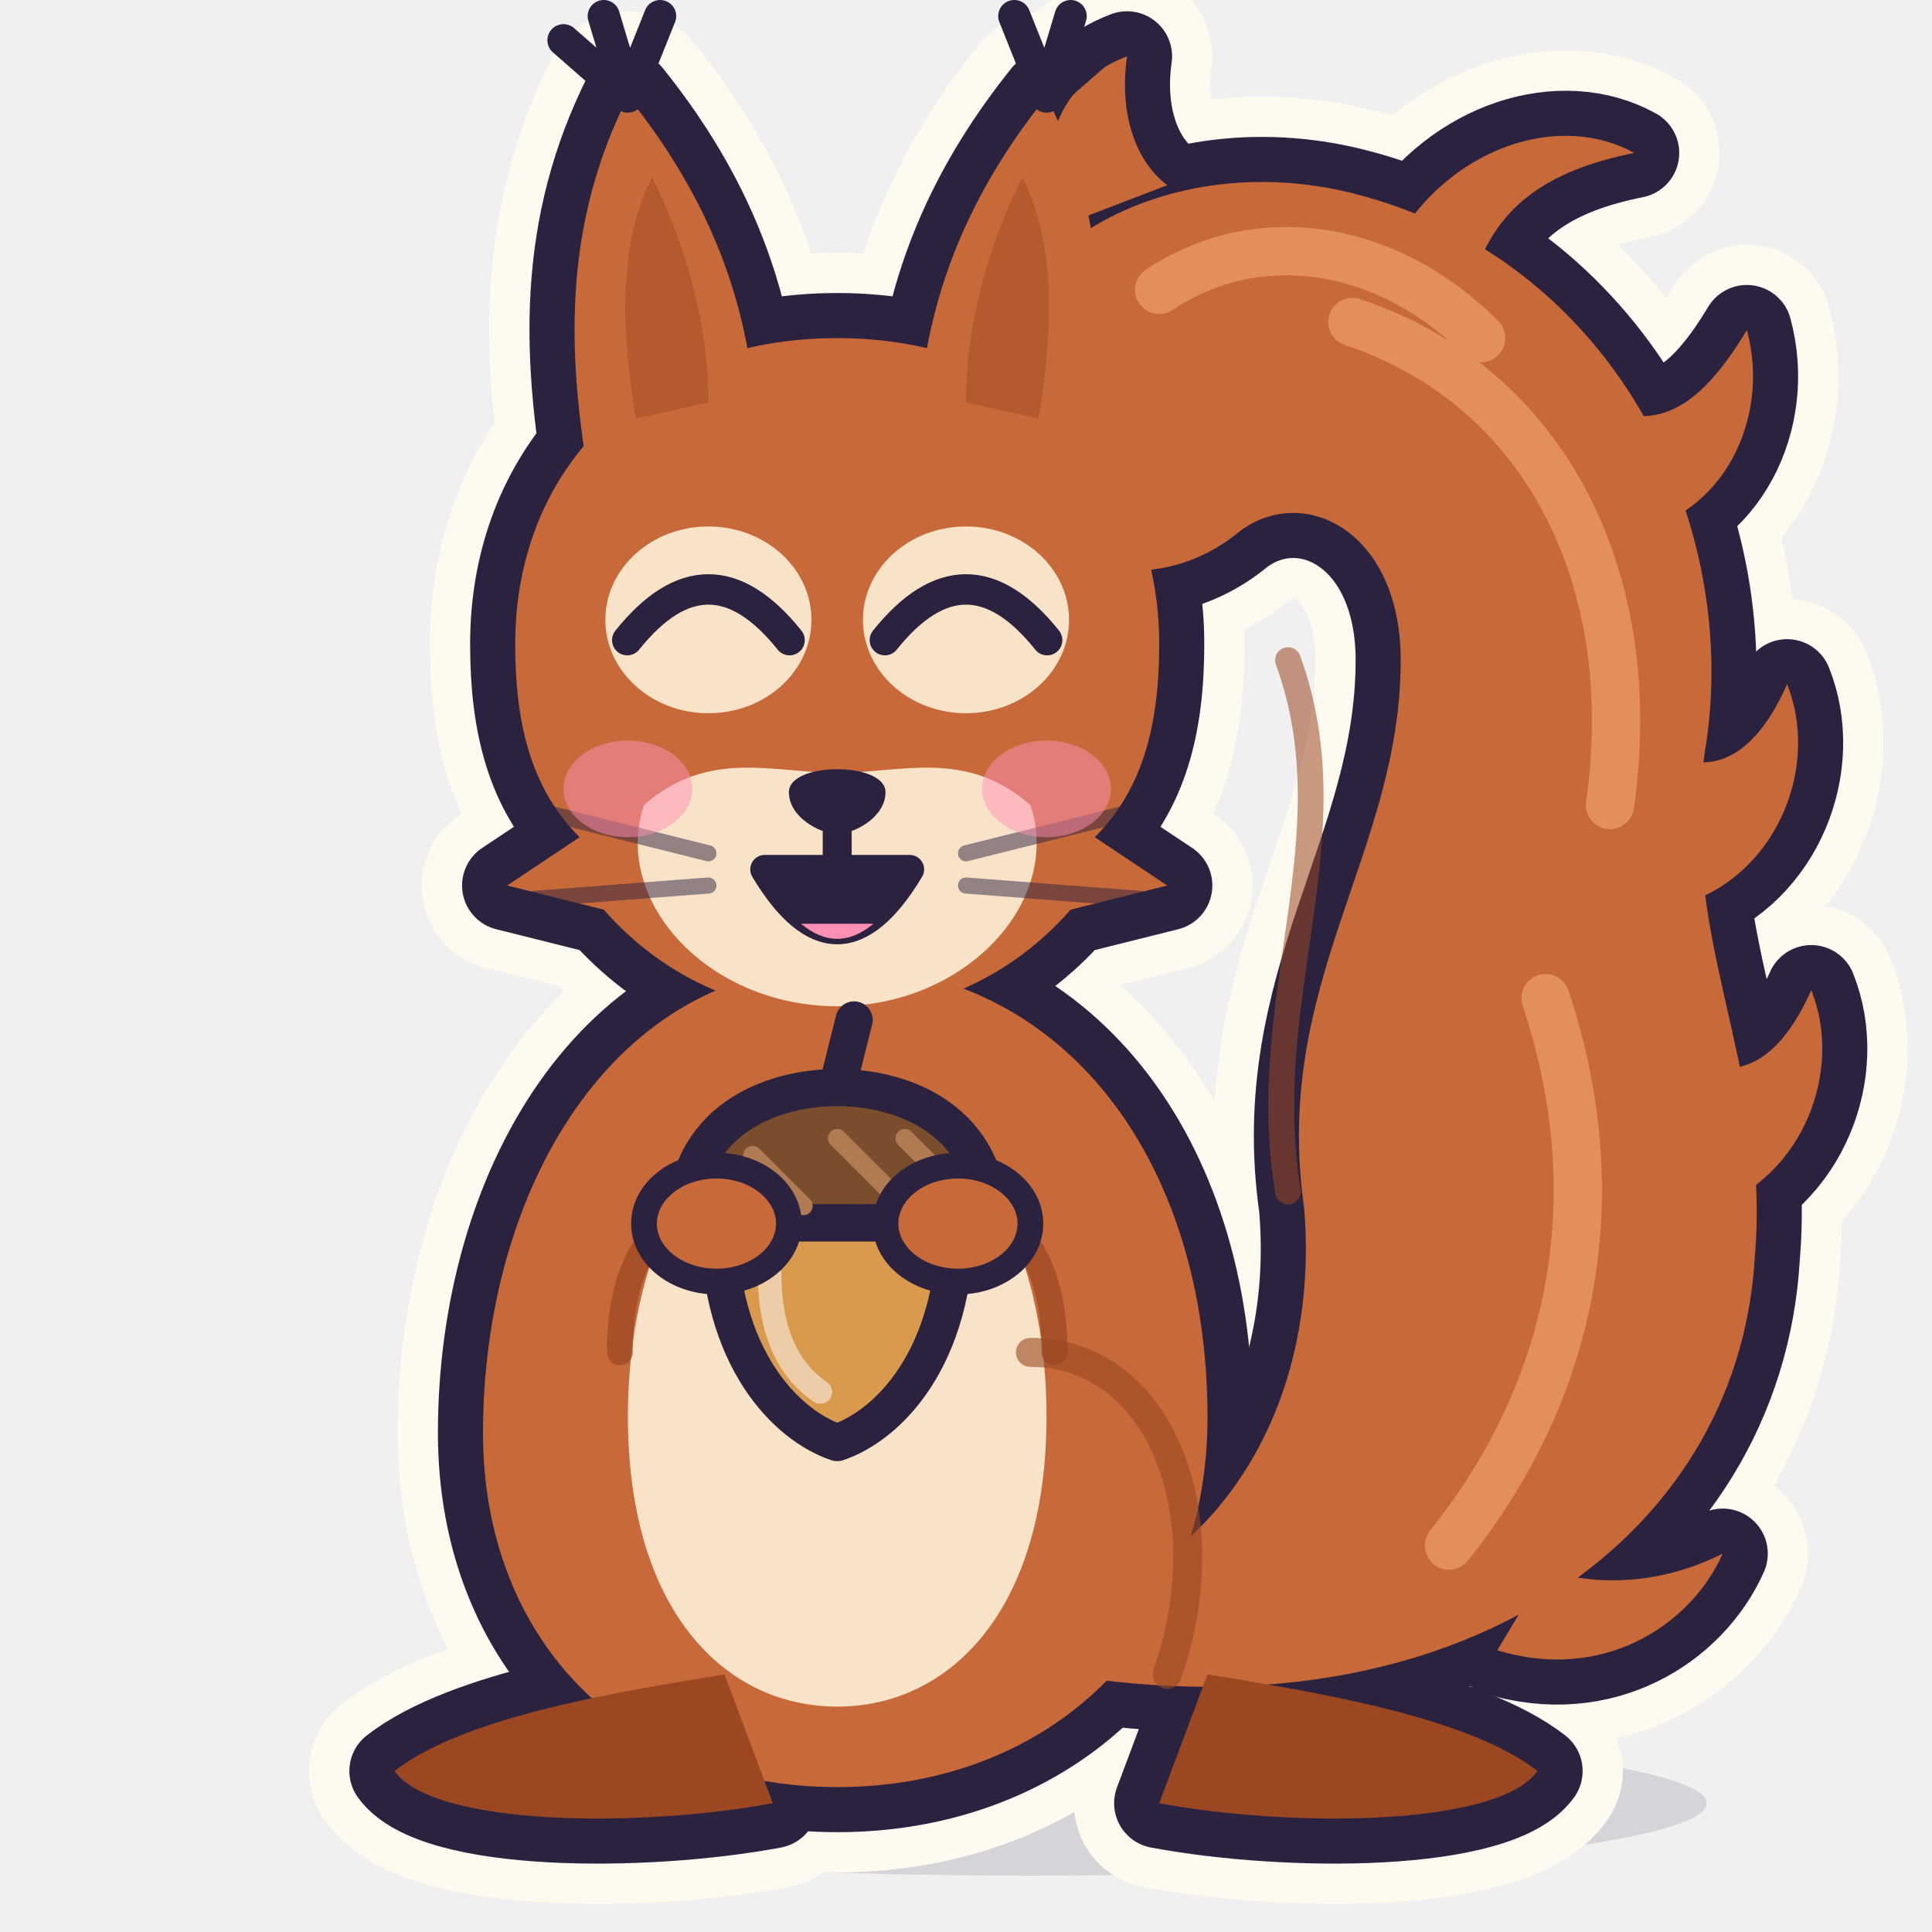
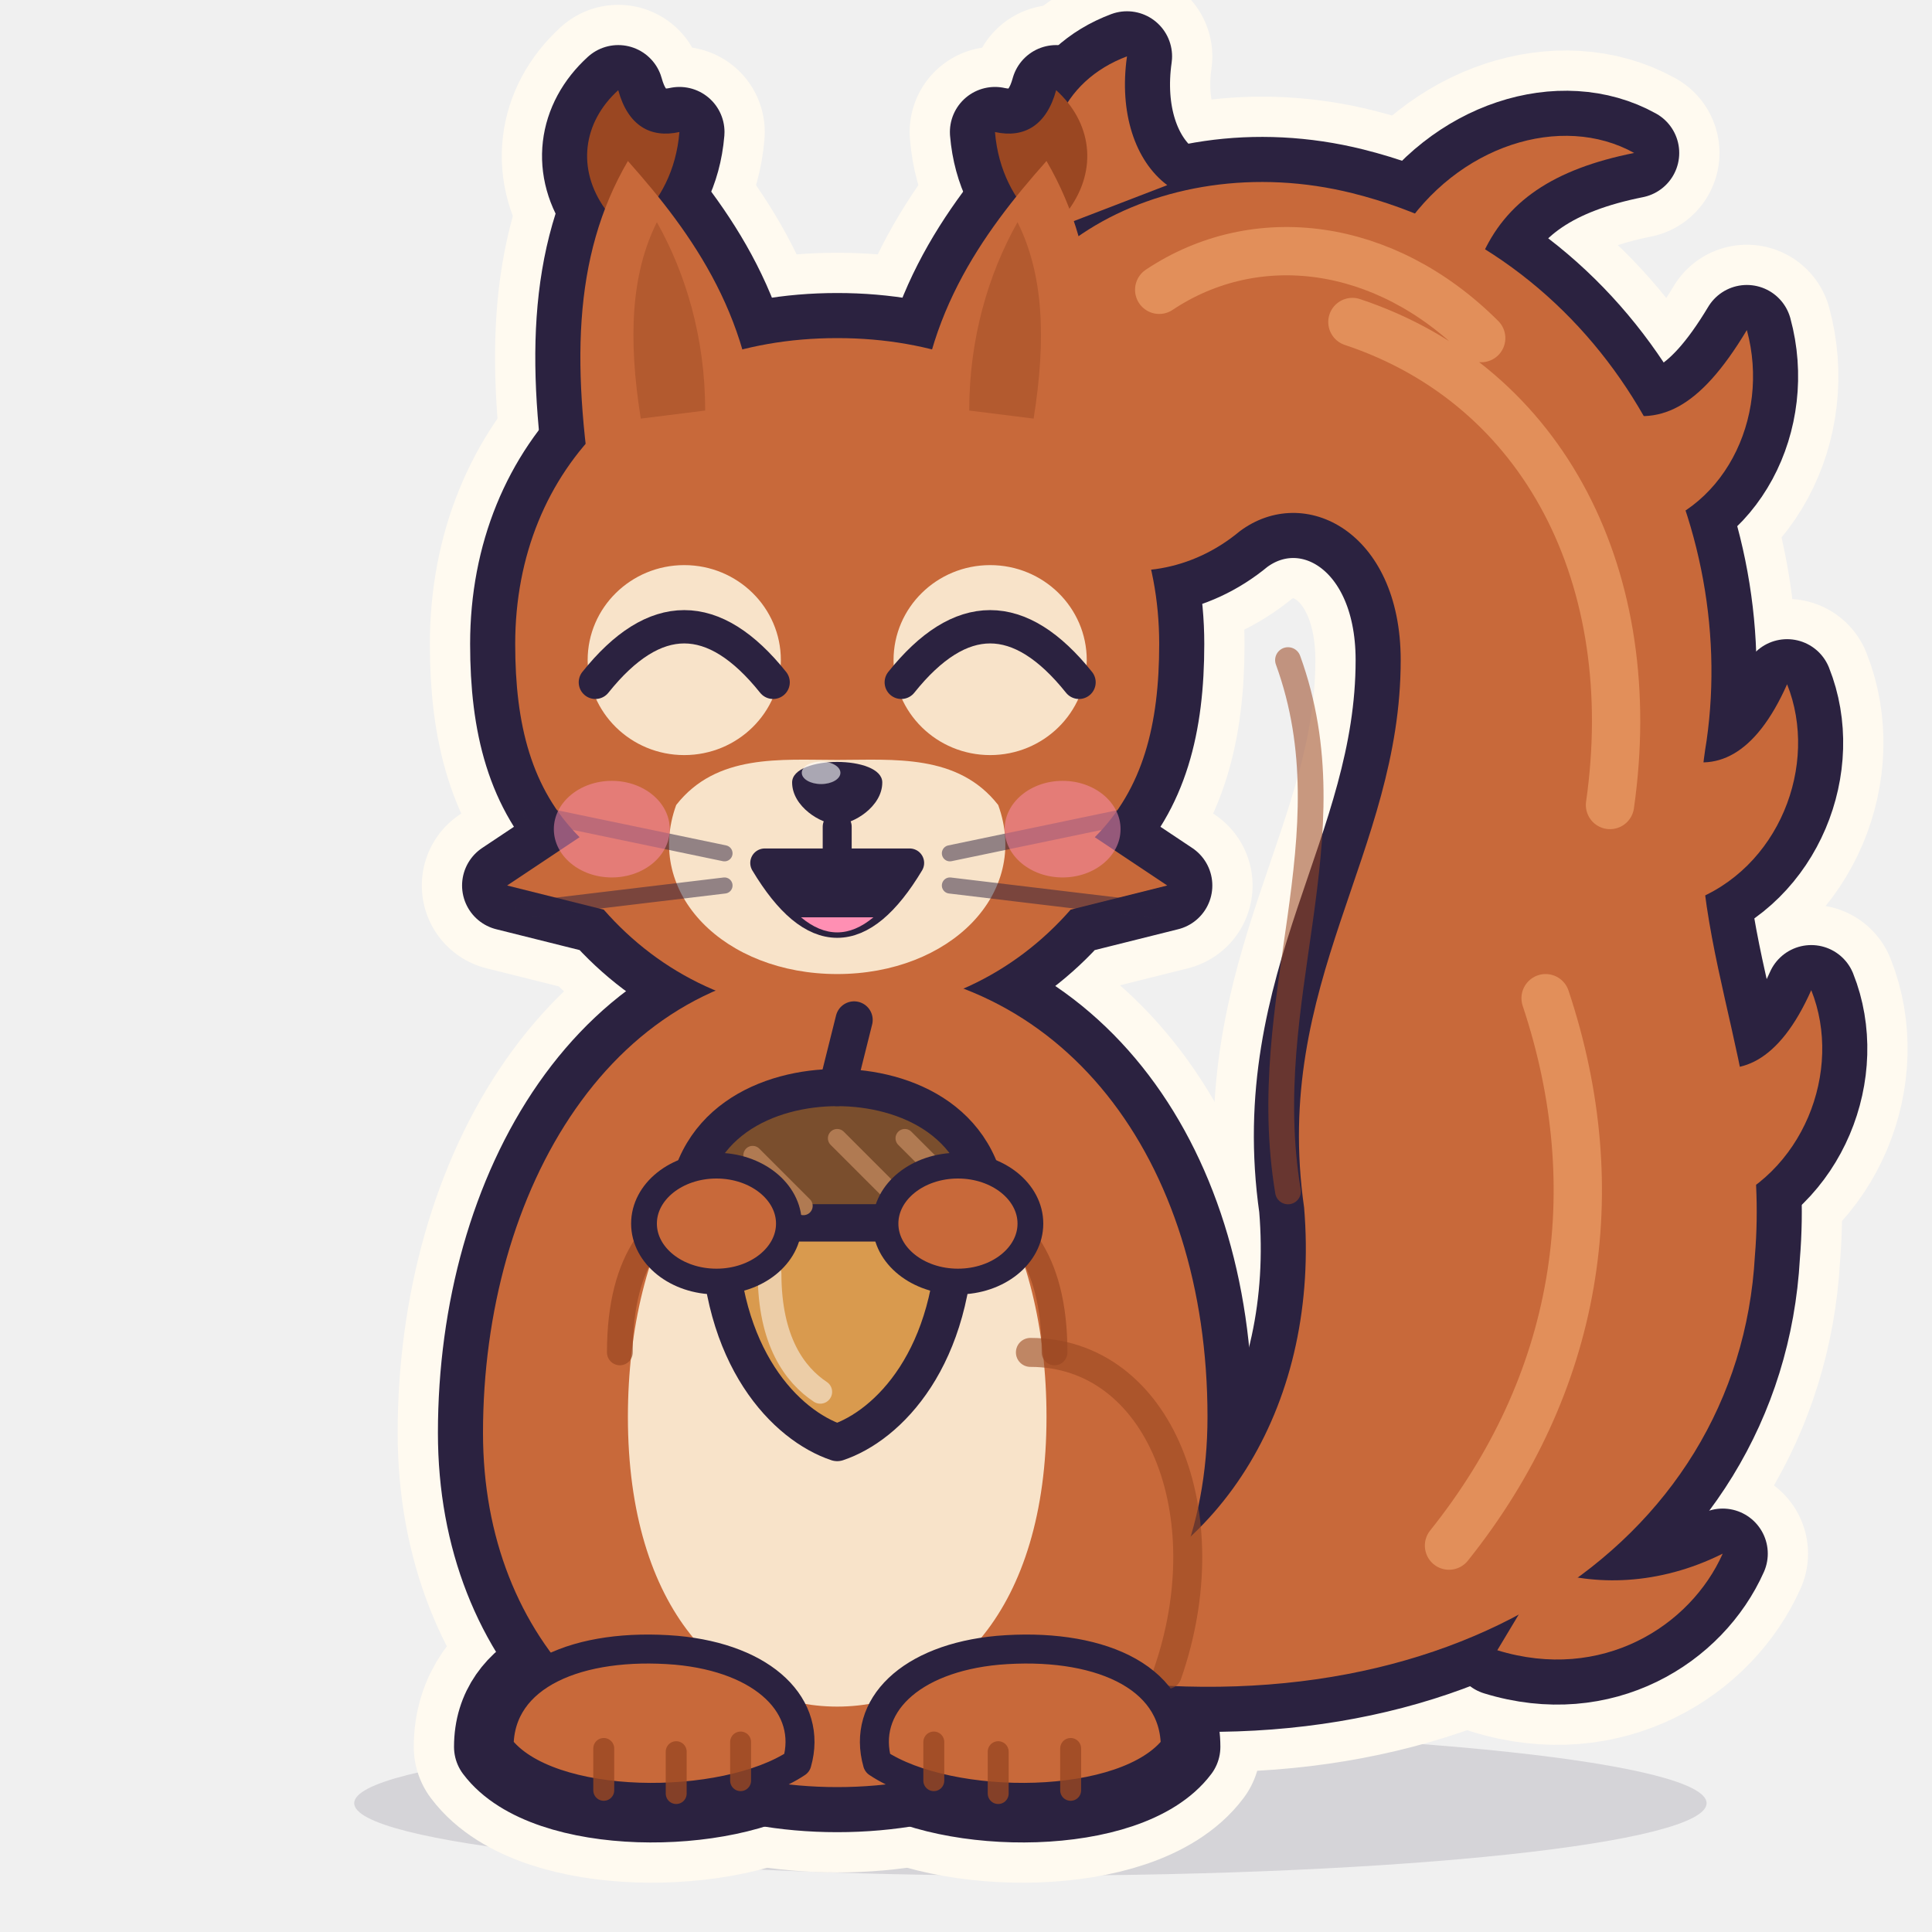
<svg xmlns="http://www.w3.org/2000/svg" viewBox="0 0 120 120" width="120" height="120" role="img" aria-label="Kacang, joy">
  <ellipse cx="64" cy="112" rx="42" ry="4.5" fill="#2b2240" opacity=".14" />
  <g fill="#fffaf0" stroke="#fffaf0" stroke-width="10.6" stroke-linejoin="round">
    <path d="M66 104 C90 108 108 96 109 78 C110 66 104 58 106 46 C108 32 100 16 84 12 C72 9 60 16 61 27 C62 35 71 38 77 33 C81 30 87 33 87 41 C87 53 79 61 81 75 C82 87 76 97 66 100 Z" />
    <path d="M106.5 75 C112 73 114.5 66.5 112.5 61.5 C110.5 66 108 67 105.5 66 Z" />
    <path d="M105 56 C110.5 54 113 47.5 111 42.5 C109 47 106.5 48 104 47 Z" />
    <path d="M101.5 33 C107 32 110 26 108.5 20.5 C105.5 25.5 103 26.5 100 25.5 Z" />
    <path d="M87 14.5 C90.5 9 97 7 101.5 9.5 C96.5 10.5 93.5 12.5 92 16 Z" />
    <path d="M93 102.5 C99.5 104.5 105 101 107 96.5 C103 98.5 99 98.5 96 97.5 Z" />
    <path d="M66 14 C64 9 66 5 70 3.5 C69.5 7 70.5 10 72.5 11.5 Z" />
    <path d="M52 60 C66 60 75 72 75 88 C75 102 65 111 52 111 C39 111 30 102 30 89 C30 74 38 60 52 60 Z" />
-     <path d="M45 104 C39 105 29 106.5 24.5 110 C27 113.5 40 113.5 48 112 Z" />
-     <path d="M75 104 C81 105 91 106.5 95.5 110 C93 113.5 80 113.5 72 112 Z" />
-     <path d="M37 32 C35 22 35 14 39 6 C43 11 47 18 47 28 Z" />
-     <path d="M67 32 C69 22 69 14 65 6 C61 11 57 18 57 28 Z" />
+     <path d="M31 108.5 C31 104 36 102 42 102.5 C47.5 103 50.5 106 49.5 109.5 C45 112.5 34 112.5 31 108.5 Z" />
+     <path d="M73 108.5 C73 104 68 102 62 102.5 C56.5 103 53.5 106 54.5 109.5 C59 112.5 70 112.5 73 108.5 Z" />
+     <path d="M37.6 13 C35.8 10.5 36.2 7.6 38.4 5.6 C39 7.8 40.4 8.6 42.2 8.2 C42 10.6 41 12.4 39.6 13.8 Z" />
+     <path d="M66.4 13 C68.2 10.5 67.8 7.6 65.6 5.6 C65 7.8 63.6 8.6 61.8 8.2 C62 10.6 63 12.4 64.4 13.8 Z" />
+     <path d="M37 32 C35.5 23 35.5 16 39 10 C43 14.5 47 20 47 28 Z" />
+     <path d="M67 32 C68.5 23 68.5 16 65 10 C61 14.5 57 20 57 28 Z" />
    <path d="M52 21 C64 21 72 29 72 40 C72 45 71 49 68 52 L72.5 55 L66.5 56.5 C63 60.5 58 63 52 63 C46 63 41 60.5 37.5 56.5 L31.5 55 L36 52 C33 49 32 45 32 40 C32 29 40 21 52 21 Z" />
  </g>
  <g fill="#2b2240" stroke="#2b2240" stroke-width="5.6" stroke-linejoin="round">
    <path d="M66 104 C90 108 108 96 109 78 C110 66 104 58 106 46 C108 32 100 16 84 12 C72 9 60 16 61 27 C62 35 71 38 77 33 C81 30 87 33 87 41 C87 53 79 61 81 75 C82 87 76 97 66 100 Z" />
    <path d="M106.5 75 C112 73 114.5 66.5 112.5 61.5 C110.5 66 108 67 105.5 66 Z" />
    <path d="M105 56 C110.5 54 113 47.5 111 42.5 C109 47 106.5 48 104 47 Z" />
    <path d="M101.5 33 C107 32 110 26 108.5 20.5 C105.5 25.5 103 26.5 100 25.5 Z" />
    <path d="M87 14.5 C90.5 9 97 7 101.5 9.5 C96.5 10.5 93.5 12.5 92 16 Z" />
    <path d="M93 102.5 C99.5 104.5 105 101 107 96.5 C103 98.5 99 98.5 96 97.5 Z" />
    <path d="M66 14 C64 9 66 5 70 3.5 C69.5 7 70.5 10 72.5 11.5 Z" />
    <path d="M52 60 C66 60 75 72 75 88 C75 102 65 111 52 111 C39 111 30 102 30 89 C30 74 38 60 52 60 Z" />
-     <path d="M45 104 C39 105 29 106.5 24.5 110 C27 113.5 40 113.5 48 112 Z" />
-     <path d="M75 104 C81 105 91 106.5 95.5 110 C93 113.5 80 113.5 72 112 Z" />
-     <path d="M37 32 C35 22 35 14 39 6 C43 11 47 18 47 28 Z" />
-     <path d="M67 32 C69 22 69 14 65 6 C61 11 57 18 57 28 Z" />
+     <path d="M31 108.5 C31 104 36 102 42 102.5 C47.5 103 50.5 106 49.5 109.5 C45 112.5 34 112.5 31 108.5 Z" />
+     <path d="M73 108.5 C73 104 68 102 62 102.5 C56.5 103 53.5 106 54.5 109.5 C59 112.5 70 112.5 73 108.5 Z" />
+     <path d="M37.6 13 C35.8 10.5 36.2 7.6 38.4 5.6 C39 7.8 40.4 8.6 42.2 8.2 C42 10.6 41 12.4 39.6 13.8 Z" />
+     <path d="M66.4 13 C68.2 10.5 67.8 7.6 65.6 5.6 C65 7.8 63.6 8.6 61.8 8.2 C62 10.6 63 12.4 64.4 13.8 Z" />
+     <path d="M37 32 C35.5 23 35.5 16 39 10 C43 14.5 47 20 47 28 Z" />
+     <path d="M67 32 C68.5 23 68.5 16 65 10 C61 14.5 57 20 57 28 Z" />
    <path d="M52 21 C64 21 72 29 72 40 C72 45 71 49 68 52 L72.5 55 L66.5 56.5 C63 60.5 58 63 52 63 C46 63 41 60.5 37.5 56.5 L31.5 55 L36 52 C33 49 32 45 32 40 C32 29 40 21 52 21 Z" />
  </g>
  <path d="M66 104 C90 108 108 96 109 78 C110 66 104 58 106 46 C108 32 100 16 84 12 C72 9 60 16 61 27 C62 35 71 38 77 33 C81 30 87 33 87 41 C87 53 79 61 81 75 C82 87 76 97 66 100 Z" fill="#c8693a" />
  <path d="M106.5 75 C112 73 114.5 66.5 112.5 61.5 C110.5 66 108 67 105.5 66 Z" fill="#c8693a" />
  <path d="M105 56 C110.5 54 113 47.5 111 42.5 C109 47 106.5 48 104 47 Z" fill="#c8693a" />
  <path d="M101.5 33 C107 32 110 26 108.5 20.5 C105.5 25.5 103 26.5 100 25.5 Z" fill="#c8693a" />
  <path d="M87 14.5 C90.5 9 97 7 101.5 9.5 C96.5 10.5 93.5 12.5 92 16 Z" fill="#c8693a" />
  <path d="M93 102.5 C99.5 104.5 105 101 107 96.5 C103 98.5 99 98.5 96 97.5 Z" fill="#c8693a" />
  <path d="M66 14 C64 9 66 5 70 3.5 C69.5 7 70.5 10 72.5 11.5 Z" fill="#c8693a" />
  <path d="M52 60 C66 60 75 72 75 88 C75 102 65 111 52 111 C39 111 30 102 30 89 C30 74 38 60 52 60 Z" fill="#c8693a" />
-   <path d="M45 104 C39 105 29 106.5 24.5 110 C27 113.5 40 113.5 48 112 Z" fill="#9a4722" />
-   <path d="M75 104 C81 105 91 106.5 95.5 110 C93 113.5 80 113.5 72 112 Z" fill="#9a4722" />
-   <path d="M37 32 C35 22 35 14 39 6 C43 11 47 18 47 28 Z" fill="#c8693a" />
-   <path d="M67 32 C69 22 69 14 65 6 C61 11 57 18 57 28 Z" fill="#c8693a" />
+   <path d="M31 108.5 C31 104 36 102 42 102.5 C47.5 103 50.5 106 49.5 109.5 C45 112.5 34 112.5 31 108.5 Z" fill="#c8693a" />
+   <path d="M73 108.5 C73 104 68 102 62 102.5 C56.5 103 53.5 106 54.5 109.5 C59 112.5 70 112.5 73 108.5 Z" fill="#c8693a" />
+   <path d="M37.6 13 C35.8 10.5 36.2 7.6 38.4 5.6 C39 7.8 40.4 8.6 42.2 8.2 C42 10.6 41 12.4 39.6 13.8 Z" fill="#9a4722" />
+   <path d="M66.4 13 C68.2 10.5 67.8 7.6 65.6 5.6 C65 7.8 63.6 8.6 61.8 8.2 C62 10.6 63 12.4 64.4 13.8 Z" fill="#9a4722" />
+   <path d="M37 32 C35.5 23 35.5 16 39 10 C43 14.5 47 20 47 28 Z" fill="#c8693a" />
+   <path d="M67 32 C68.5 23 68.5 16 65 10 C61 14.5 57 20 57 28 Z" fill="#c8693a" />
  <path d="M52 21 C64 21 72 29 72 40 C72 45 71 49 68 52 L72.5 55 L66.5 56.5 C63 60.5 58 63 52 63 C46 63 41 60.5 37.5 56.5 L31.5 55 L36 52 C33 49 32 45 32 40 C32 29 40 21 52 21 Z" fill="#c8693a" />
  <path d="M84 20 C96 24 102 36 100 50 M96 62 C100 74 98 86 90 96 M72 18 C78 14 86 15 92 21" fill="none" stroke="#eb9c64" stroke-width="3" stroke-linecap="round" stroke-linejoin="round" opacity=".75" />
  <path d="M80 41 C84 52 78 62 80 74" fill="none" stroke="#9a4722" stroke-width="1.6" stroke-linecap="round" stroke-linejoin="round" opacity=".55" />
-   <path d="M39 6 L37.5 1 M39 6 L41 1 M39 6 L35 2.5 M65 6 L66.5 1 M65 6 L63 1 M65 6 L69 2.5" fill="none" stroke="#2b2240" stroke-width="2" stroke-linecap="round" stroke-linejoin="round" />
-   <path d="M39.5 26 C38.5 20 38.5 15 40.5 11 C42.5 15 44 20 44 25 Z" fill="#9a4722" opacity=".45" />
-   <path d="M64.5 26 C65.5 20 65.5 15 63.5 11 C61.5 15 60 20 60 25 Z" fill="#9a4722" opacity=".45" />
+   <path d="M39.8 26 C39 21 39.2 17 40.8 13.8 C42.6 17 43.8 21 43.8 25.5 Z" fill="#9a4722" opacity=".45" />
+   <path d="M64.2 26 C65 21 64.8 17 63.2 13.8 C61.4 17 60.2 21 60.2 25.5 Z" fill="#9a4722" opacity=".45" />
  <path d="M52 68 C60 68 65 77 65 88 C65 100 59 106 52 106 C45 106 39 100 39 88 C39 77 44 68 52 68 Z" fill="#f8e3c9" />
  <path d="M64 84 C72 84 76 94 72.5 104" fill="none" stroke="#9a4722" stroke-width="1.8" stroke-linecap="round" stroke-linejoin="round" opacity=".6" />
-   <path d="M40 50 C44 46.5 48 48 52 48 C56 48 60 46.5 64 50 C66 56 60 62.5 52 62.5 C44 62.5 38 56 40 50 Z" fill="#f8e3c9" />
-   <ellipse cx="44" cy="38.5" rx="6.4" ry="5.8" fill="#f8e3c9" />
-   <ellipse cx="60" cy="38.5" rx="6.4" ry="5.8" fill="#f8e3c9" />
-   <path d="M44 53 L32 50 M44 55 L31 56 M60 53 L72 50 M60 55 L73 56" fill="none" stroke="#2b2240" stroke-width="1" stroke-linecap="round" stroke-linejoin="round" opacity=".5" />
-   <ellipse cx="39" cy="49" rx="4" ry="3" fill="#ff8fb3" opacity=".5" />
-   <ellipse cx="65" cy="49" rx="4" ry="3" fill="#ff8fb3" opacity=".5" />
-   <path d="M49 49.2 C49 47.3 55 47.3 55 49.2 C55 50.8 53 51.8 52 51.8 C51 51.8 49 50.8 49 49.2 Z" fill="#2b2240" />
-   <path d="M38.96 39.76 Q44 33.46 49.04 39.76 M54.96 39.76 Q60 33.46 65.04 39.76" fill="none" stroke="#2b2240" stroke-width="1.89" stroke-linecap="round" stroke-linejoin="round" />
-   <path d="M52 51.75 V54" fill="none" stroke="#2b2240" stroke-width="1.8" stroke-linecap="round" stroke-linejoin="round" />
-   <path d="M47.5 54 Q52 61.5 56.5 54 Z" fill="#2b2240" stroke="#2b2240" stroke-width="1.8" stroke-linecap="round" stroke-linejoin="round" />
-   <path d="M49.75 57.375 Q52 59.25 54.25 57.375 Z" fill="#ff8fb3" />
+   <path d="M31 108.5 C31 104 36 102 42 102.5 C47.5 103 50.5 106 49.5 109.5 C45 112.5 34 112.5 31 108.5 Z" fill="#c8693a" stroke="#2b2240" stroke-width="1.8" stroke-linecap="round" stroke-linejoin="round" />
+   <path d="M73 108.5 C73 104 68 102 62 102.5 C56.5 103 53.5 106 54.5 109.5 C59 112.5 70 112.5 73 108.5 Z" fill="#c8693a" stroke="#2b2240" stroke-width="1.8" stroke-linecap="round" stroke-linejoin="round" />
+   <path d="M37.5 111.2 v-2.6 M42 111.4 v-2.6 M46 110.6 v-2.4 M66.5 111.2 v-2.6 M62 111.4 v-2.6 M58 110.6 v-2.4" fill="none" stroke="#9a4722" stroke-width="1.3" stroke-linecap="round" stroke-linejoin="round" opacity=".8" />
+   <path d="M42 50 C44.5 46.8 48.5 47.2 52 47.2 C55.5 47.2 59.5 46.8 62 50 C64 55.5 59 60.5 52 60.5 C45 60.5 40 55.5 42 50 Z" fill="#f8e3c9" />
+   <ellipse cx="42.5" cy="41" rx="6" ry="5.9" fill="#f8e3c9" />
+   <ellipse cx="61.5" cy="41" rx="6" ry="5.9" fill="#f8e3c9" />
+   <path d="M45 53 L33 50.5 M45 55 L32.5 56.5 M59 53 L71 50.5 M59 55 L71.5 56.5" fill="none" stroke="#2b2240" stroke-width="1" stroke-linecap="round" stroke-linejoin="round" opacity=".5" />
+   <ellipse cx="38" cy="51.5" rx="3.6" ry="3" fill="#ff8fb3" opacity=".5" />
+   <ellipse cx="66" cy="51.5" rx="3.6" ry="3" fill="#ff8fb3" opacity=".5" />
+   <path d="M49.2 48.6 C49.2 46.9 54.8 46.9 54.8 48.6 C54.8 50.1 53 51.2 52 51.2 C51 51.2 49.2 50.1 49.2 48.6 Z" fill="#2b2240" />
+   <ellipse cx="51" cy="48" rx="1.2" ry="0.7" fill="#fff" opacity=".6" />
+   <path d="M36.98 42.38 Q42.5 35.48 48.02 42.38 M55.98 42.38 Q61.5 35.48 67.02 42.38" fill="none" stroke="#2b2240" stroke-width="2.07" stroke-linecap="round" stroke-linejoin="round" />
+   <path d="M52 51.35 V53.6" fill="none" stroke="#2b2240" stroke-width="1.8" stroke-linecap="round" stroke-linejoin="round" />
+   <path d="M47.5 53.6 Q52 61.1 56.5 53.6 Z" fill="#2b2240" stroke="#2b2240" stroke-width="1.8" stroke-linecap="round" stroke-linejoin="round" />
+   <path d="M49.75 56.975 Q52 58.85 54.25 56.975 Z" fill="#ff8fb3" />
  <path d="M38.5 84 C38.5 78 41 75.5 44 74.5 M65.5 84 C65.5 78 63 75.5 60 74.5" fill="none" stroke="#9a4722" stroke-width="1.6" stroke-linecap="round" stroke-linejoin="round" opacity=".7" />
  <g transform="translate(52 77) rotate(0) scale(1.05)">
    <path d="M-7 -1 C-7 7 -3 11 0 12 C3 11 7 7 7 -1 Z" fill="#d99a4e" stroke="#2b2240" stroke-width="2.2" stroke-linecap="round" stroke-linejoin="round" />
    <path d="M-4 1 C-4 6 -2 8 -1 9" fill="none" />
    <path d="M-4 2 C-4 6 -2.5 8 -1 9" fill="none" stroke="#fff" stroke-width="1.4" stroke-linecap="round" stroke-linejoin="round" opacity=".5" />
    <path d="M-9 -1 C-9 -7 -4 -9 0 -9 C4 -9 9 -7 9 -1 Z" fill="#7a4e2d" stroke="#2b2240" stroke-width="2.2" stroke-linecap="round" stroke-linejoin="round" />
    <path d="M0 -9 L1 -13" fill="none" stroke="#2b2240" stroke-width="2.2" stroke-linecap="round" stroke-linejoin="round" />
    <path d="M-5 -5 L-2 -2 M0 -6 L3 -3 M4 -6 L6 -4" fill="none" stroke="#b07a52" stroke-width="1.1" stroke-linecap="round" stroke-linejoin="round" />
  </g>
  <ellipse cx="44.5" cy="76" rx="4.5" ry="3.6" fill="#c8693a" stroke="#2b2240" stroke-width="1.6" stroke-linecap="round" stroke-linejoin="round" />
  <ellipse cx="59.5" cy="76" rx="4.5" ry="3.6" fill="#c8693a" stroke="#2b2240" stroke-width="1.6" stroke-linecap="round" stroke-linejoin="round" />
</svg>
